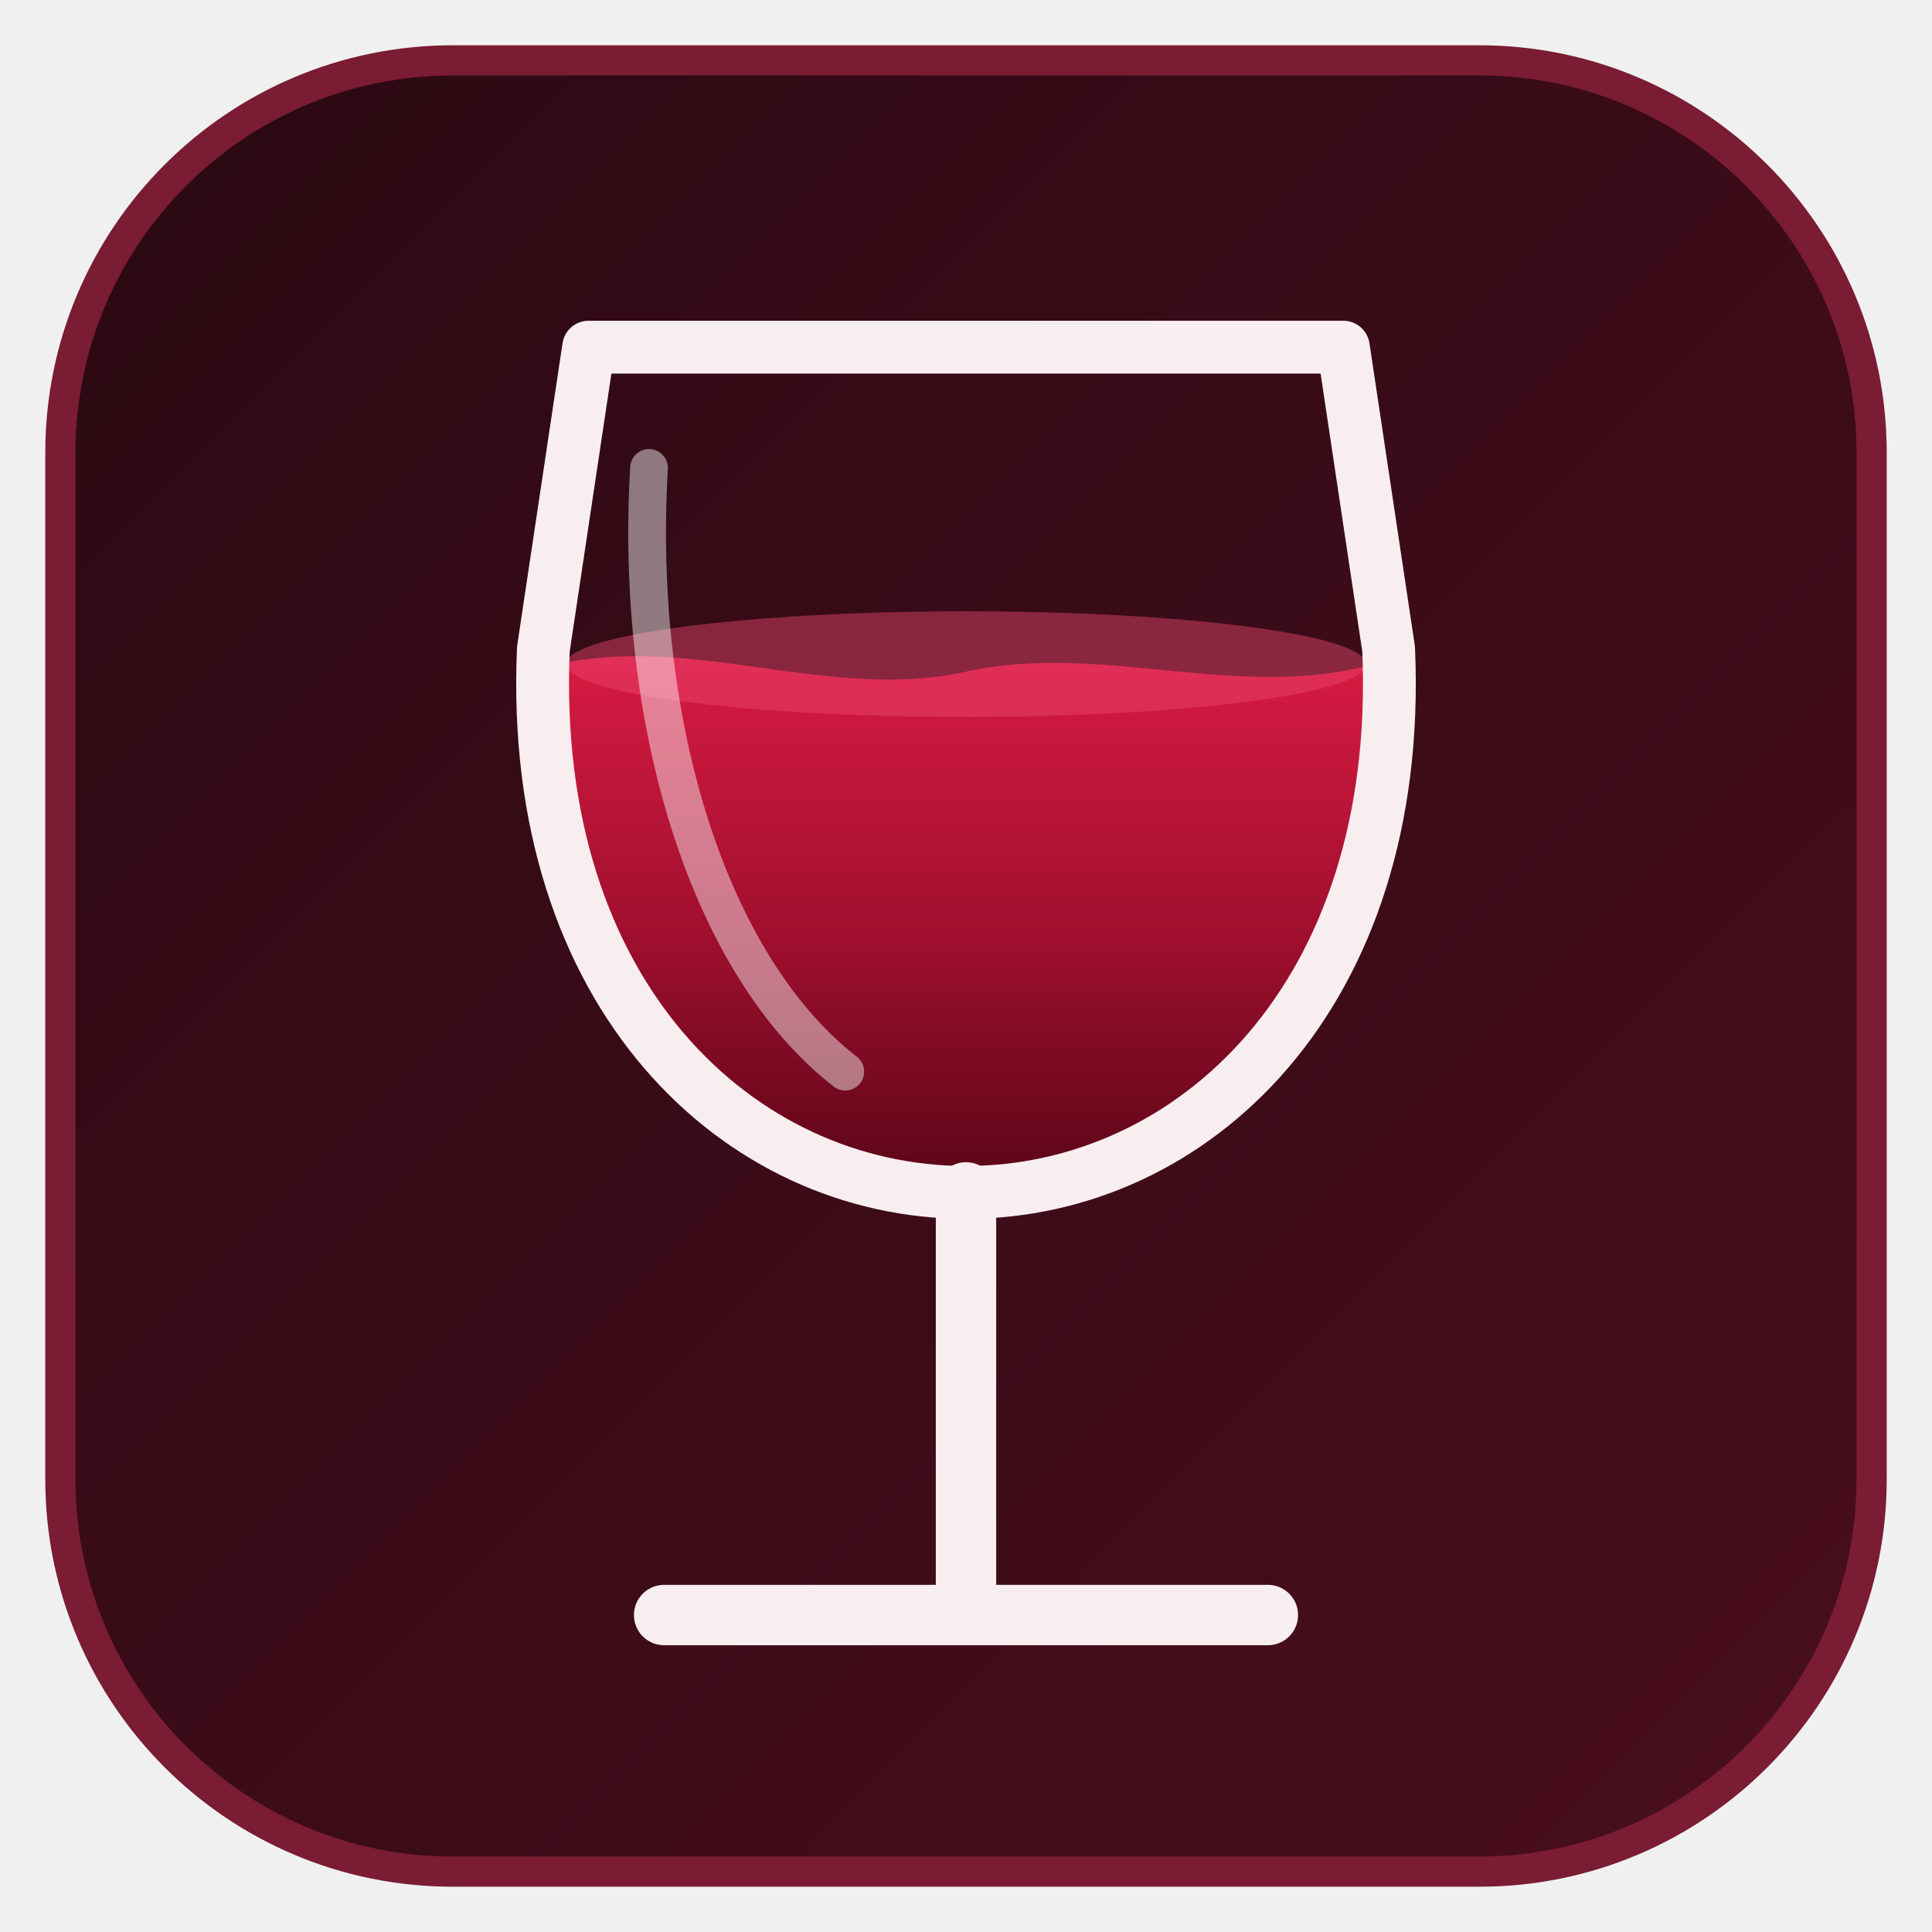
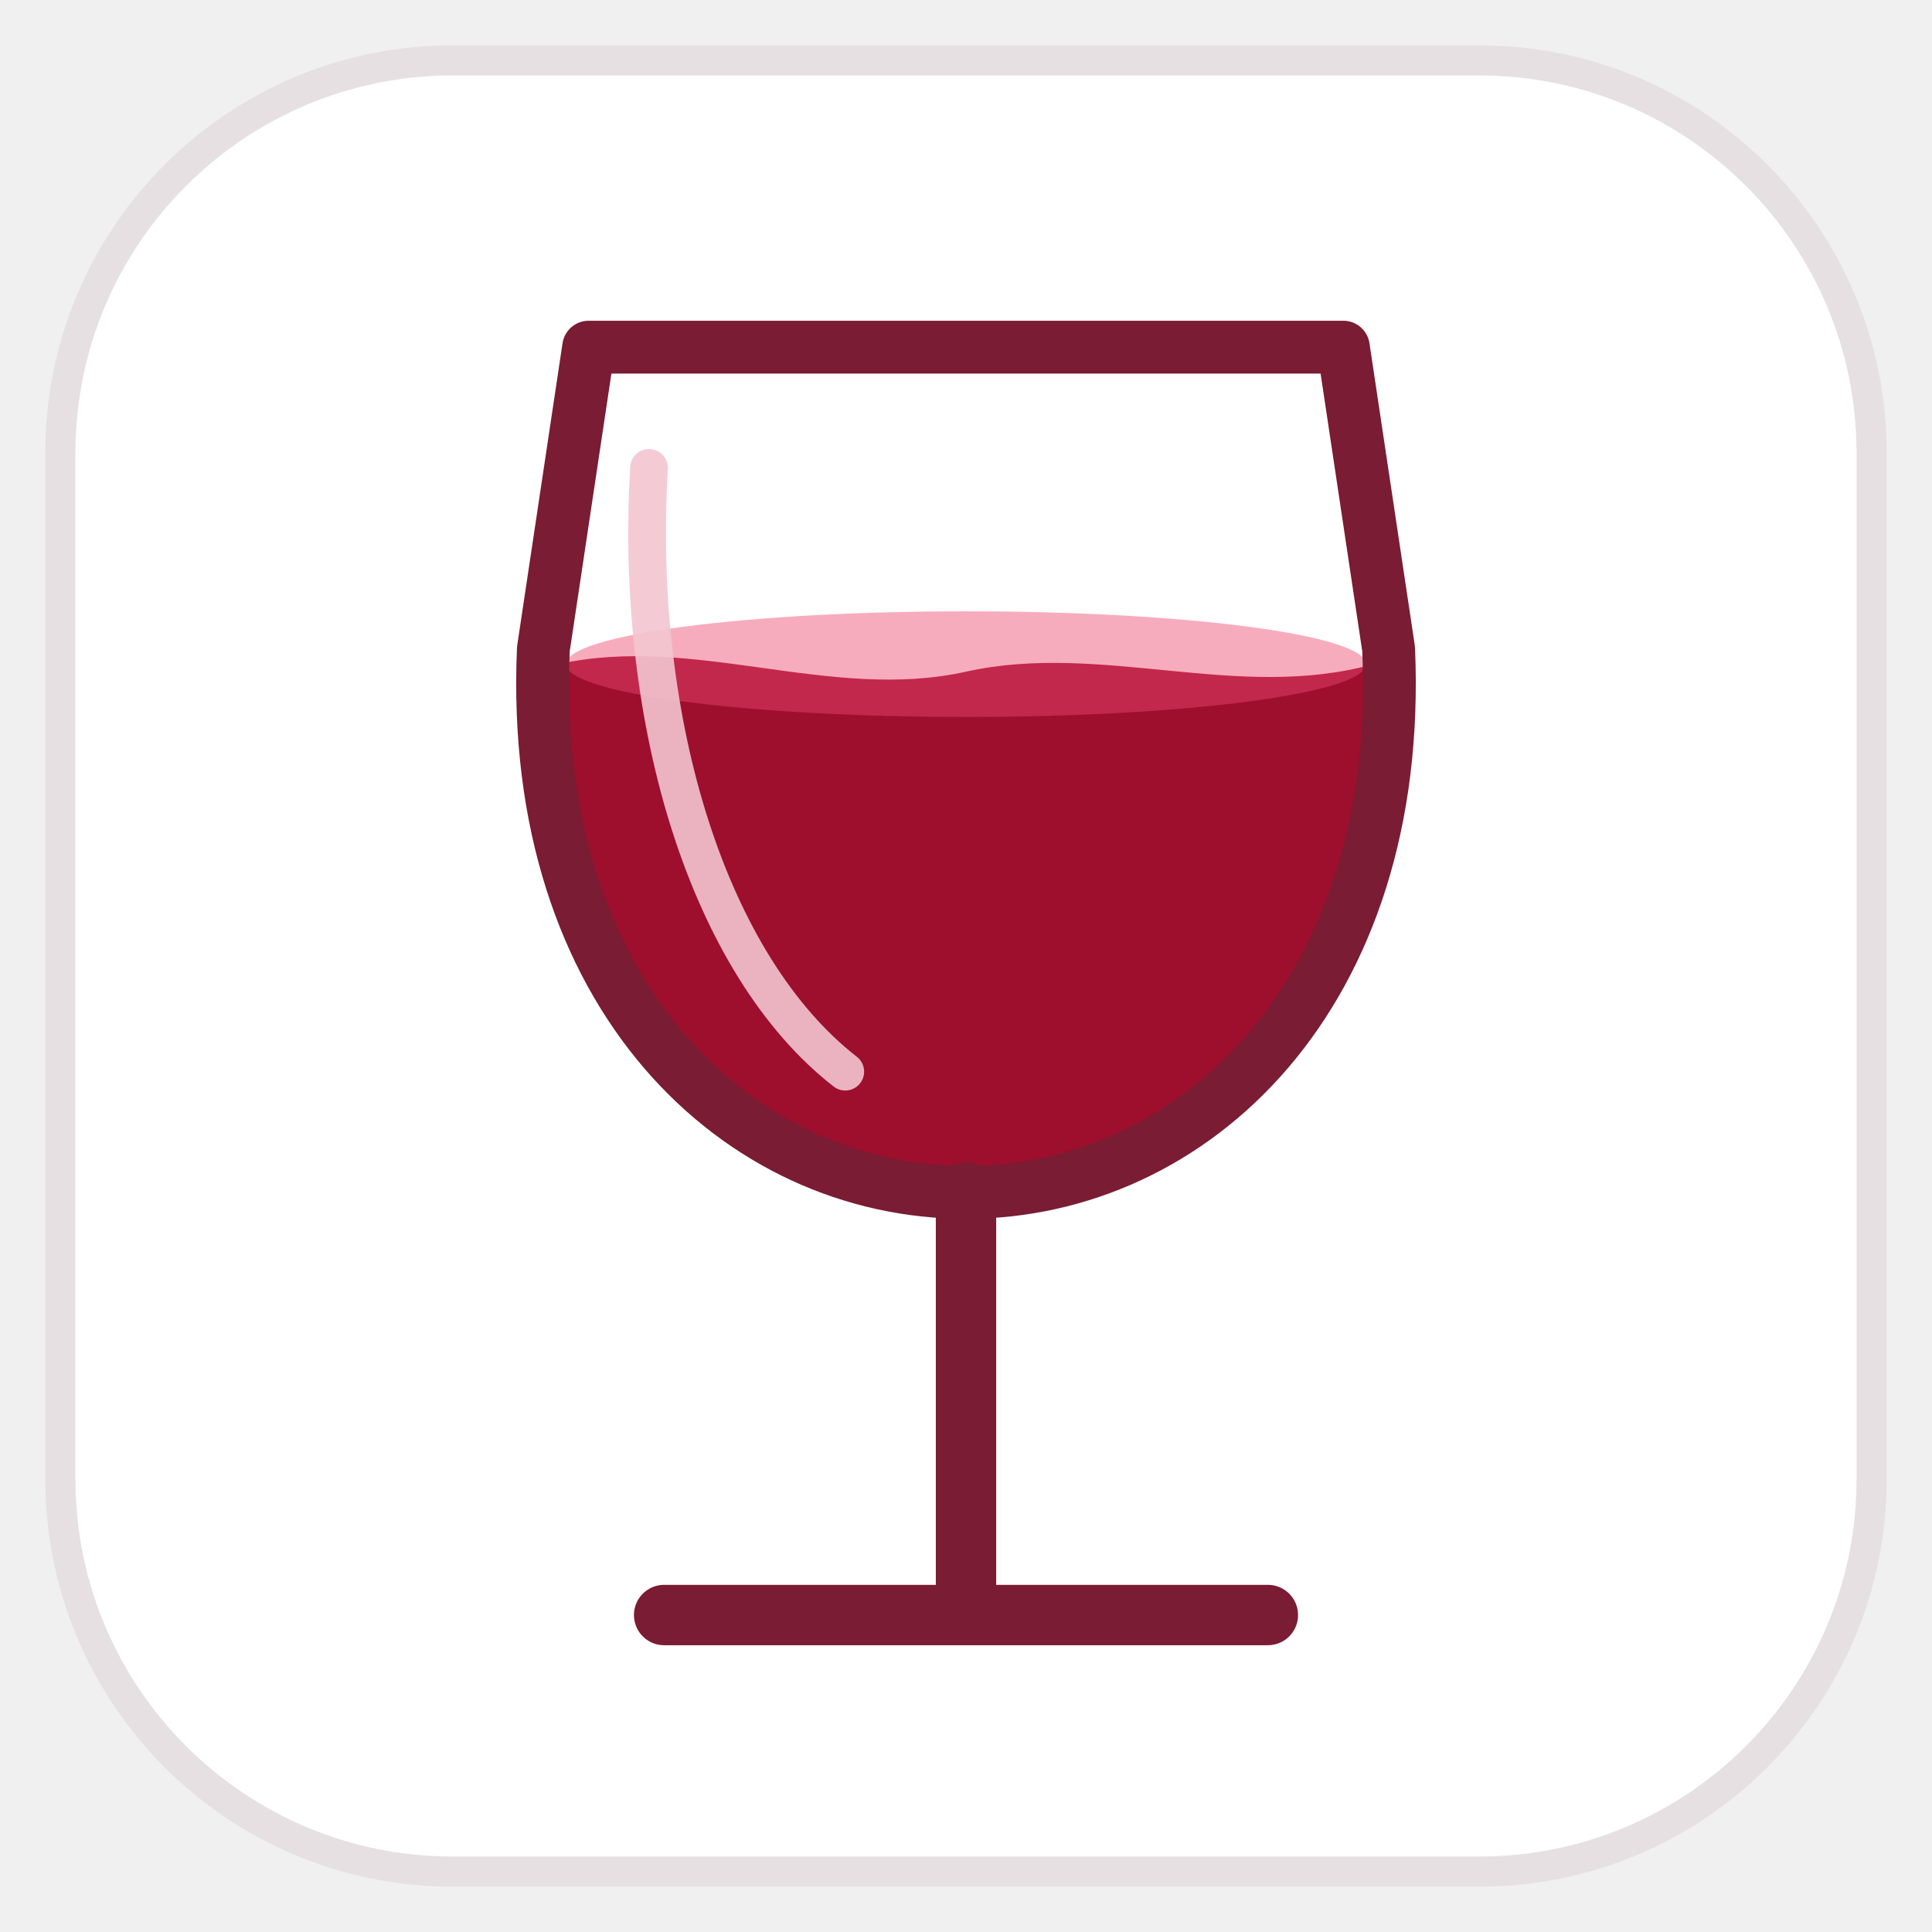
<svg xmlns="http://www.w3.org/2000/svg" viewBox="0 0 256 256" width="128" height="128" role="img" aria-label="Lekkersappie Red Wine Glass Icon">
  <defs>
    <linearGradient id="bgGrad" x1="0%" y1="0%" x2="100%" y2="100%">
-       <stop offset="0%" stop-color="#2b0912" />
-       <stop offset="100%" stop-color="#4a0e1e" />
+       <stop offset="0%" stop-color="#ffffff" />
+       <stop offset="100%" stop-color="#ffffff" />
    </linearGradient>
    <linearGradient id="wineGrad" x1="0%" y1="0%" x2="0%" y2="100%">
      <stop offset="0%" stop-color="#d81b43" />
      <stop offset="55%" stop-color="#9e0f2d" />
      <stop offset="100%" stop-color="#5c0618" />
    </linearGradient>
  </defs>
-   <rect x="8" y="8" width="240" height="240" rx="52" fill="url(#bgGrad)" stroke="#7a1c33" stroke-width="4" />
-   <path d="M74 88 C74 134, 102 156, 128 156 C154 156, 182 134, 182 88 C164 93, 146 85, 128 89 C110 93, 92 84, 74 88 Z" fill="url(#wineGrad)" />
+   <rect x="8" y="8" width="240" height="240" rx="52" fill="#ffffff" stroke="#e6e0e2" stroke-width="4" />
+   <path d="M74 88 C74 134, 102 156, 128 156 C154 156, 182 134, 182 88 C164 93, 146 85, 128 89 C110 93, 92 84, 74 88 Z" fill="#9e0f2d" />
  <ellipse cx="128" cy="88" rx="53" ry="7" fill="#ef476f" fill-opacity="0.45" />
-   <path d="M86 62 C84 96, 94 128, 112 142" fill="none" stroke="#ffffff" stroke-width="5" stroke-linecap="round" stroke-opacity="0.45" />
-   <path d="M78 46 L178 46 L184 86 C186 132, 158 158, 128 158 C98 158, 70 132, 72 86 Z" fill="none" stroke="#f8eef0" stroke-width="7" stroke-linejoin="round" />
-   <line x1="128" y1="158" x2="128" y2="212" stroke="#f8eef0" stroke-width="8" stroke-linecap="round" />
-   <path d="M88 214 L168 214" stroke="#f8eef0" stroke-width="8" stroke-linecap="round" />
+   <path d="M86 62 C84 96, 94 128, 112 142" fill="none" stroke="#f3c6d0" stroke-width="5" stroke-linecap="round" stroke-opacity="0.9" />
+   <path d="M78 46 L178 46 L184 86 C186 132, 158 158, 128 158 C98 158, 70 132, 72 86 Z" fill="none" stroke="#7a1c33" stroke-width="7" stroke-linejoin="round" />
+   <line x1="128" y1="158" x2="128" y2="212" stroke="#7a1c33" stroke-width="8" stroke-linecap="round" />
+   <path d="M88 214 L168 214" stroke="#7a1c33" stroke-width="8" stroke-linecap="round" />
</svg>
